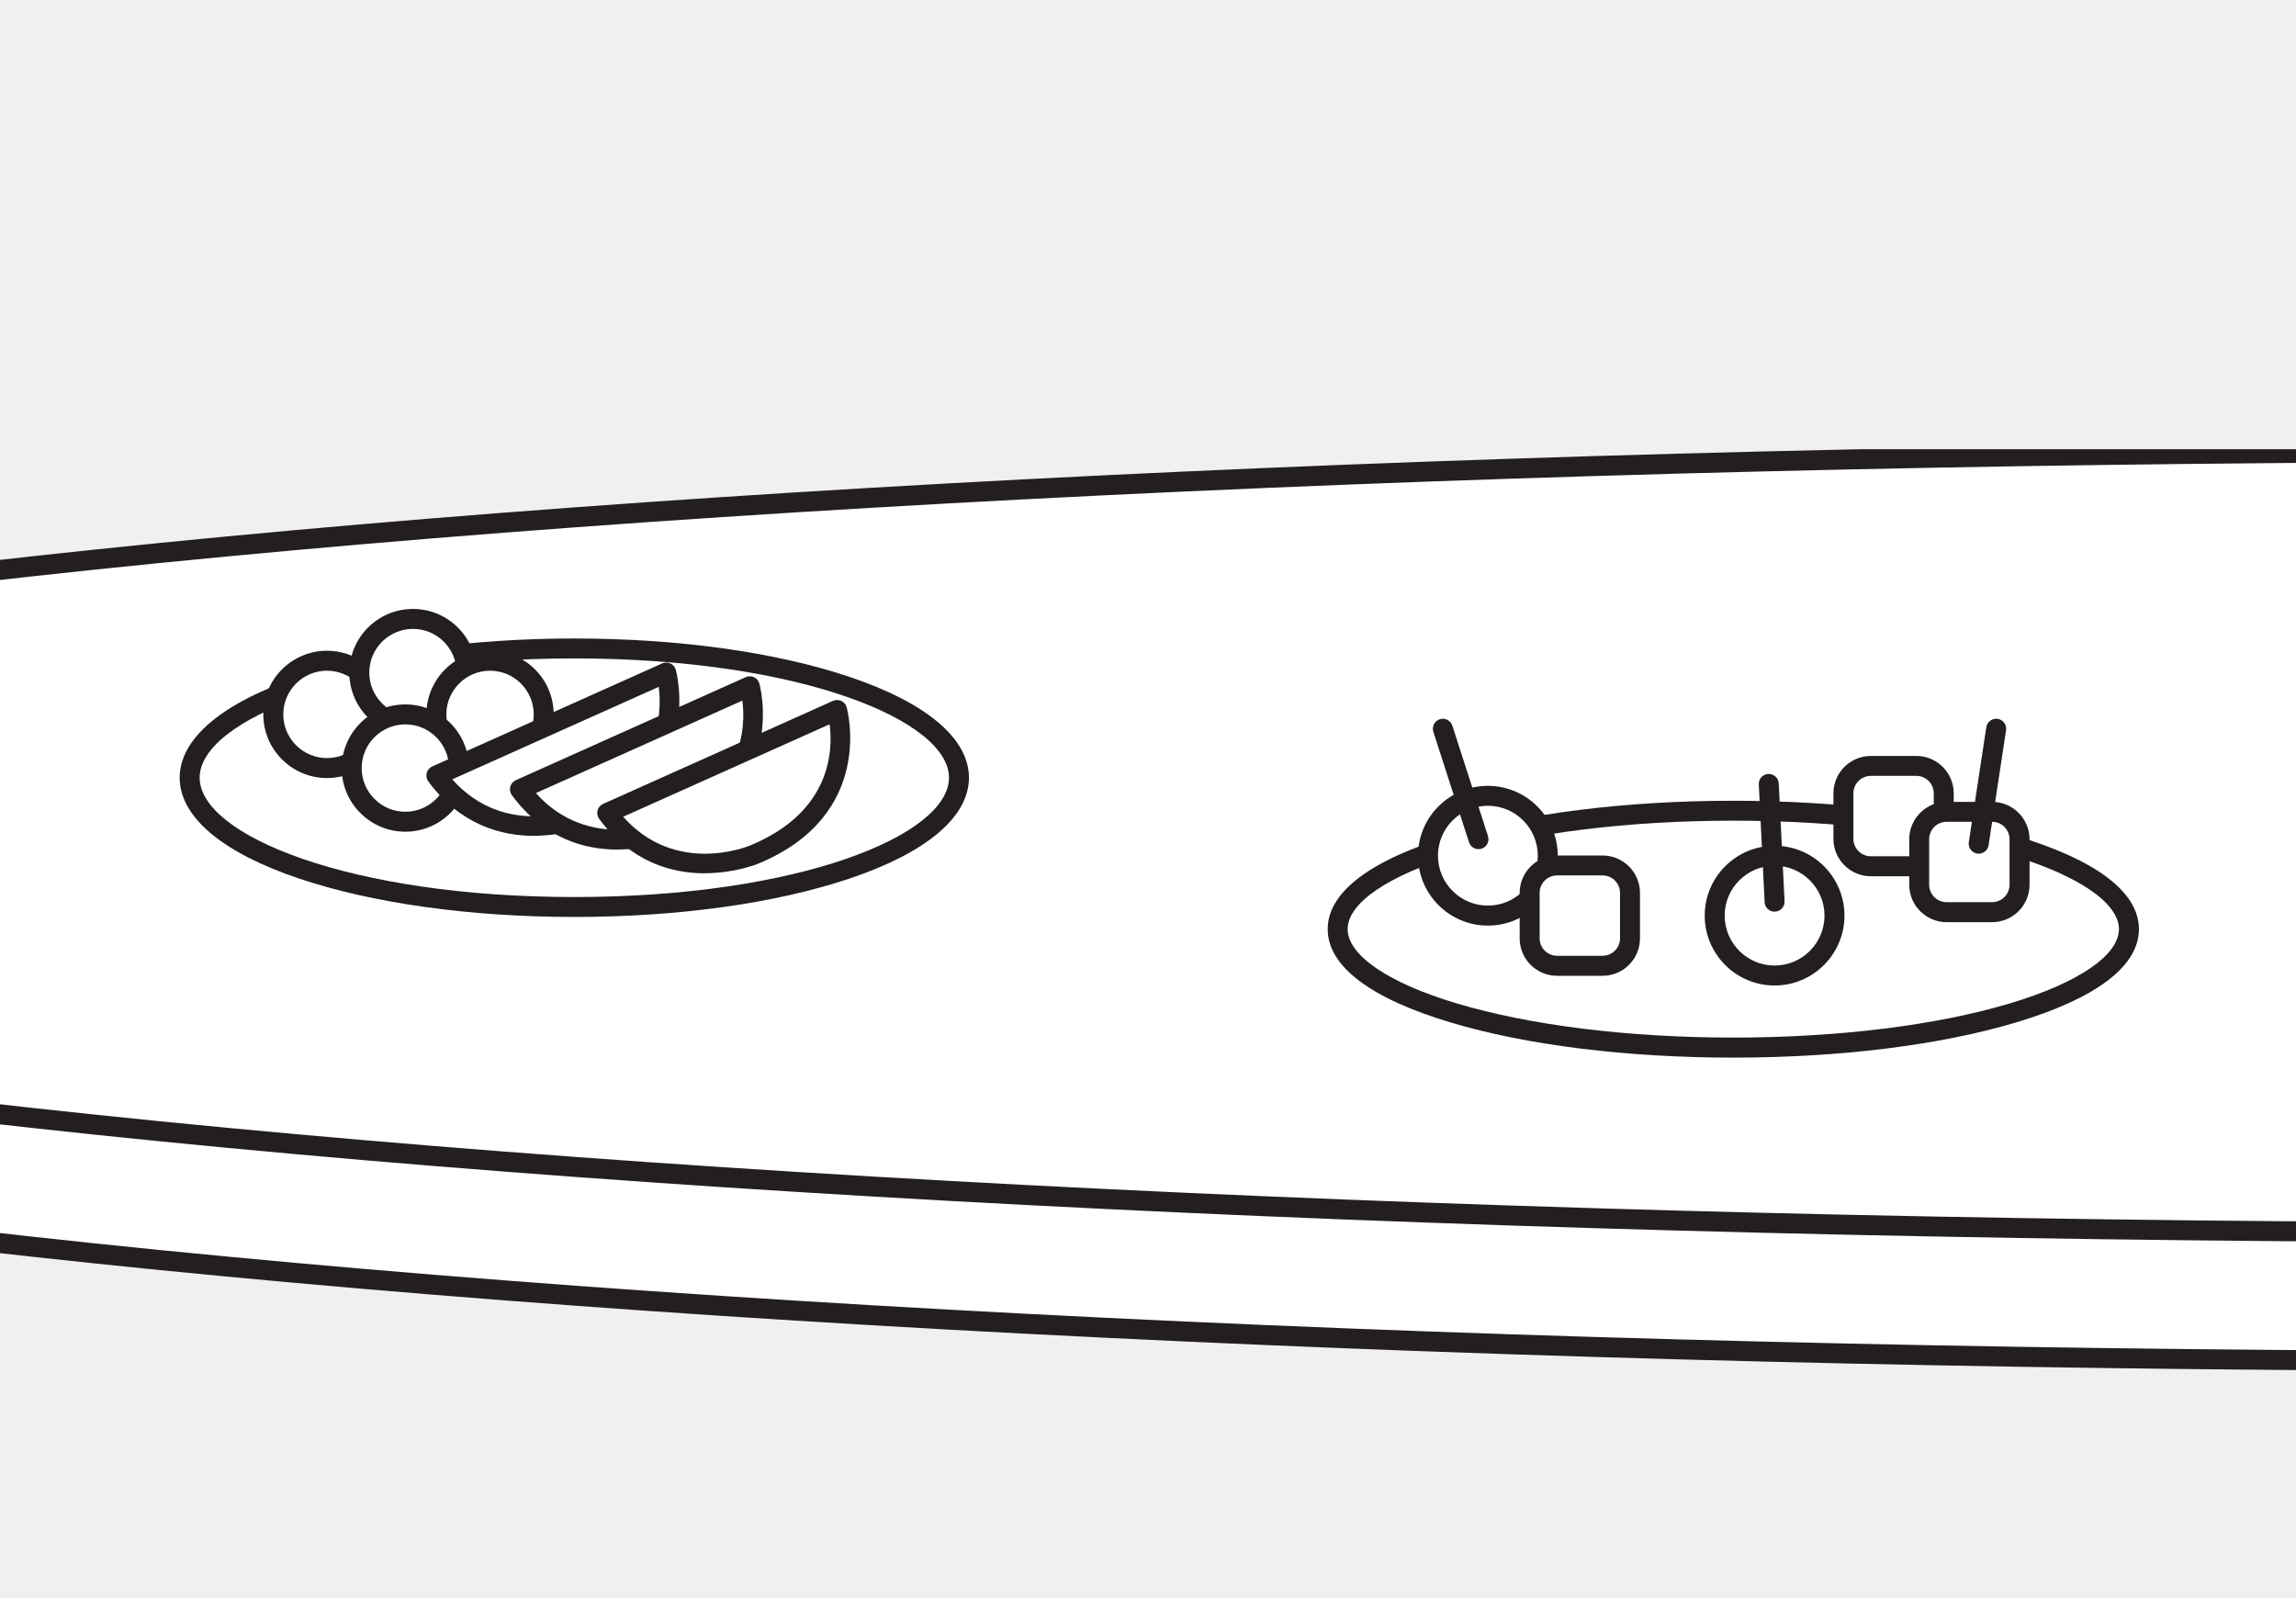
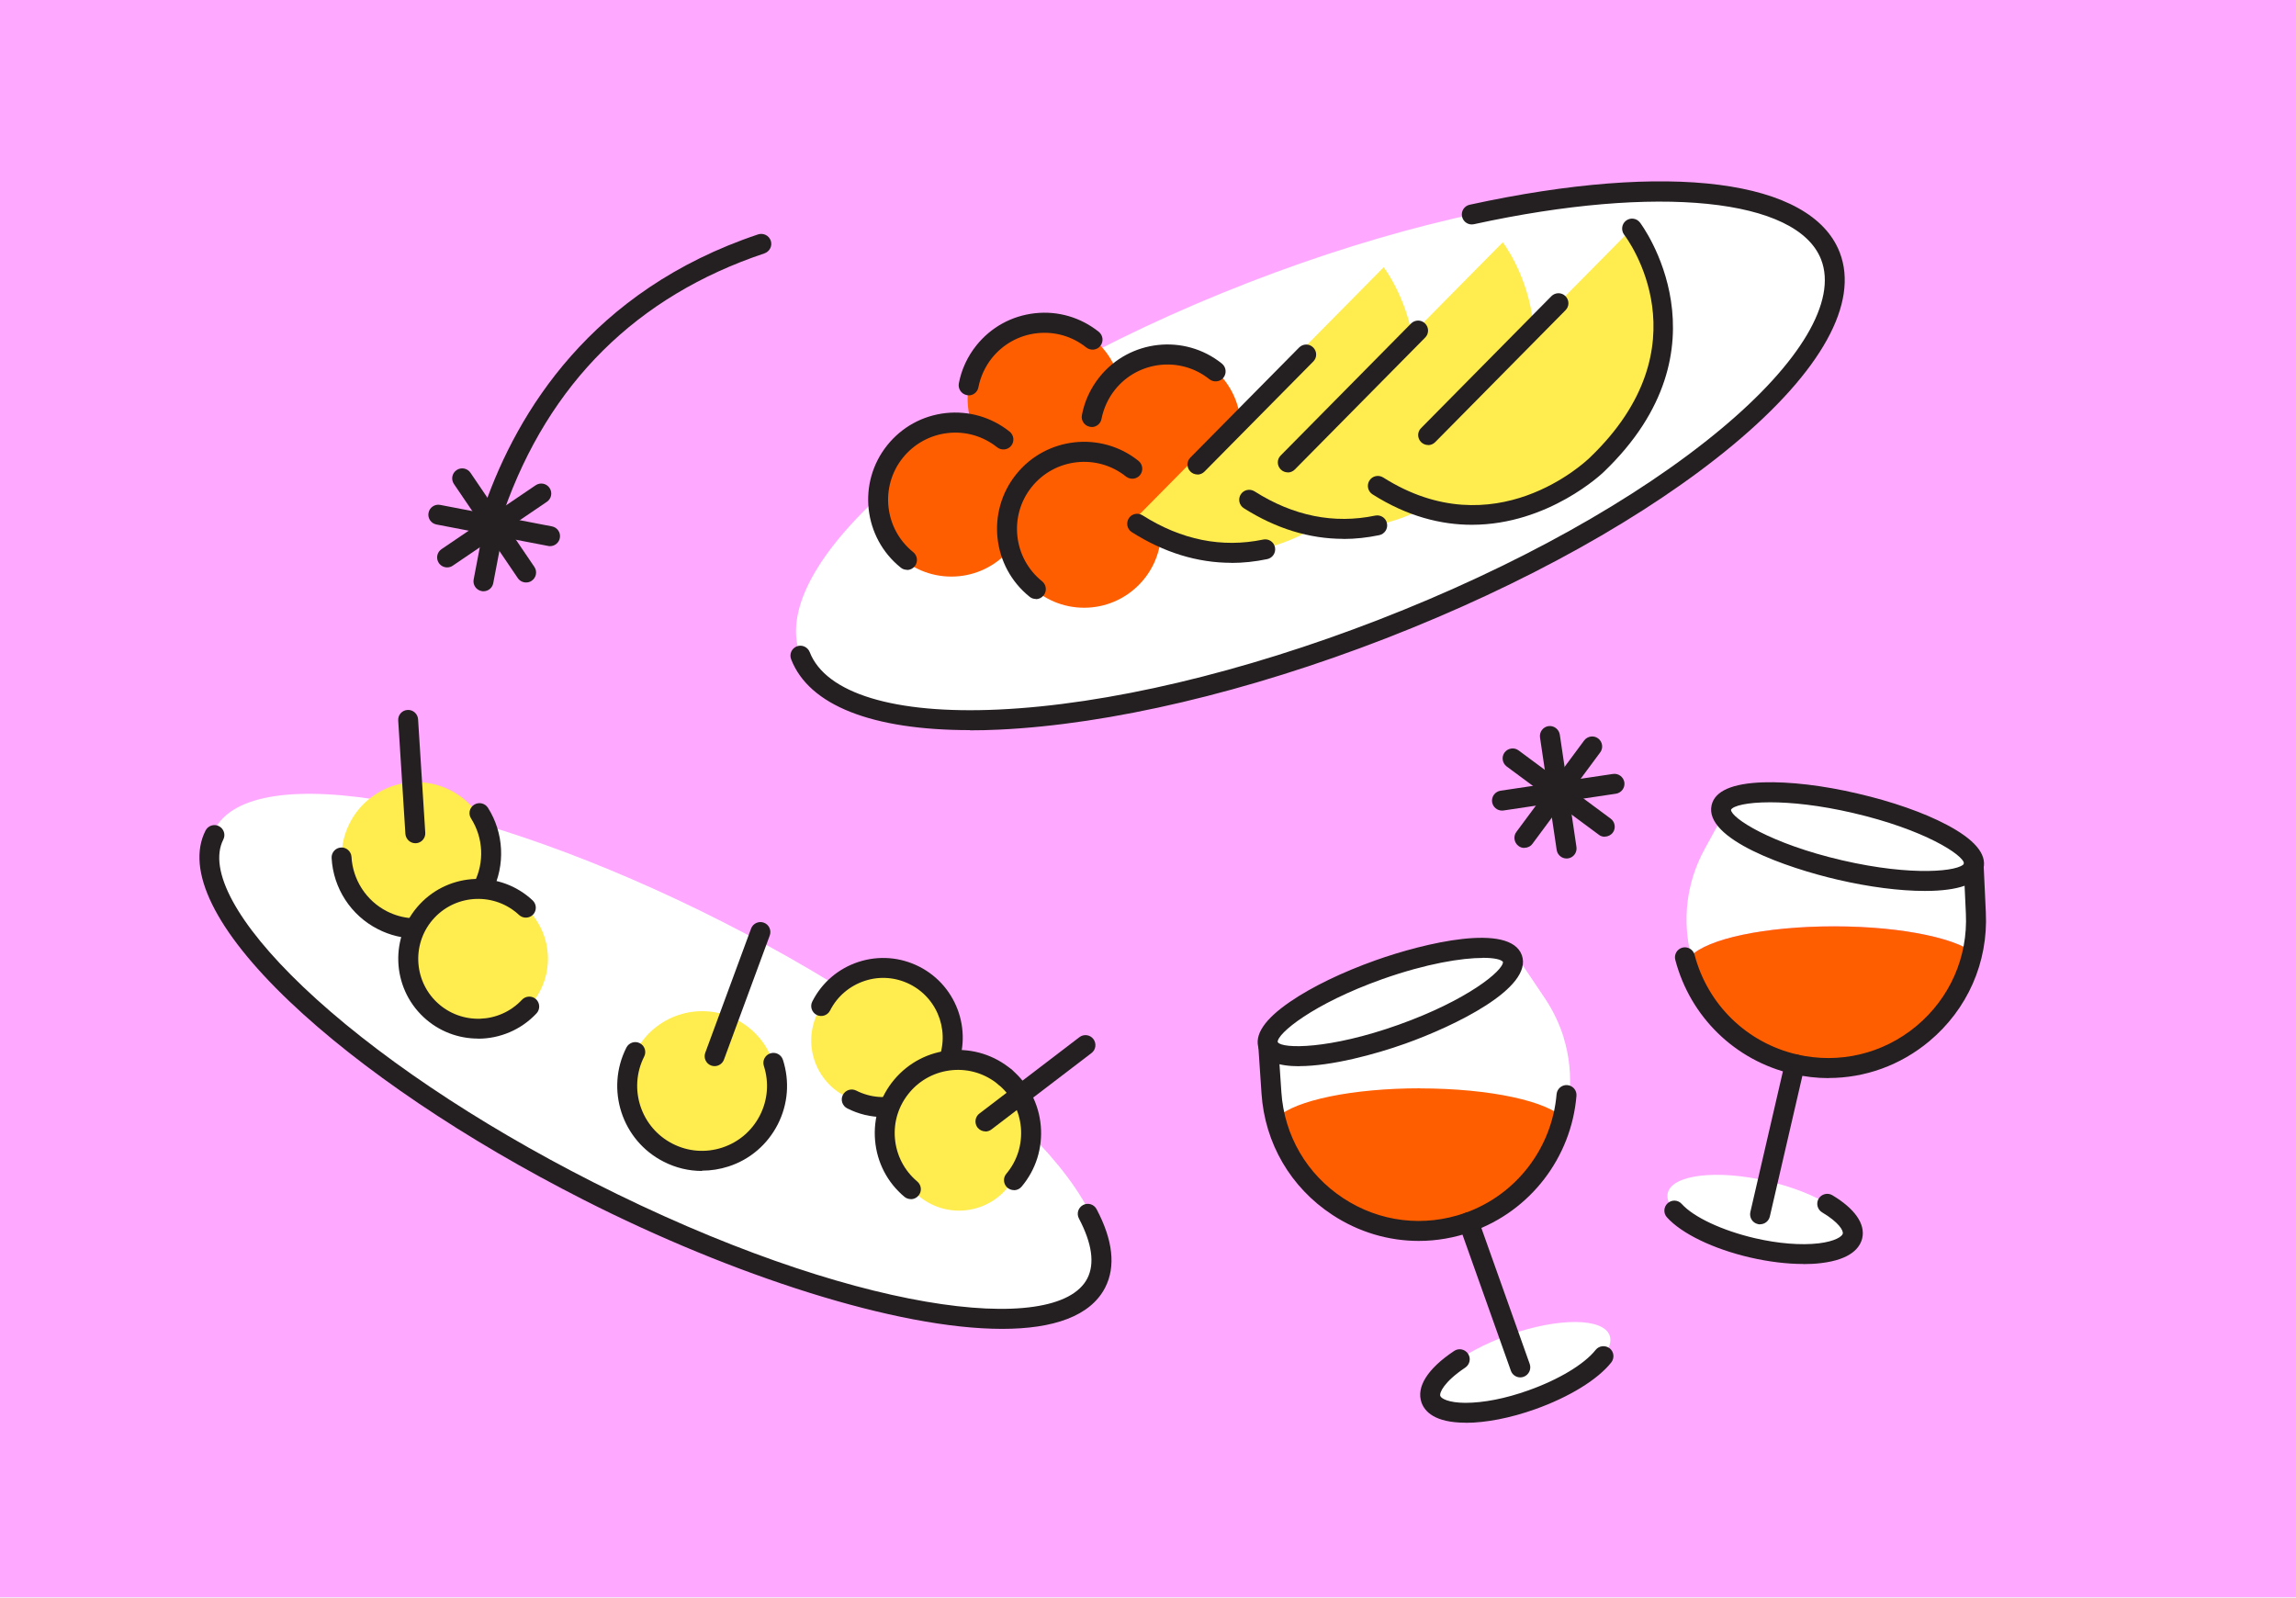
- <svg xmlns="http://www.w3.org/2000/svg" width="230" height="160" viewBox="0 0 230 160" fill="none">
-   <g clip-path="url(#clip0_1954_93899)">
-     <g clip-path="url(#clip1_1954_93899)">
-       <path d="M255 45.432C58.388 45.432 -101 62.928 -101 84.512V97.412C-101 102.848 -90.888 108.024 -72.62 112.728H-72.64L-71.16 213.176H-62.284L-60.844 115.46L-60.908 115.444C-1.54 127.952 117.64 136.492 255 136.492C392.36 136.492 511.54 127.952 570.908 115.444L570.844 115.46L572.284 213.176H581.16L582.64 112.724H582.62C600.888 108.024 611 102.848 611 97.412V84.512C611 62.928 451.612 45.432 255 45.432Z" fill="white" />
-       <path d="M255 124.44C159.872 124.44 70.436 120.372 3.16 112.988C-29.584 109.392 -55.3 105.204 -73.276 100.54C-92.604 95.52 -102 90.228 -102 84.36C-102 78.492 -92.604 73.196 -73.276 68.18C-55.3 63.516 -29.584 59.328 3.16 55.732C70.436 48.344 159.872 44.28 255 44.28C350.128 44.28 439.564 48.348 506.84 55.732C539.58 59.328 565.3 63.516 583.276 68.18C602.604 73.196 612 78.488 612 84.36C612 90.232 602.604 95.524 583.276 100.54C565.3 105.204 539.584 109.392 506.84 112.988C439.564 120.372 350.128 124.44 255 124.44ZM255 46.28C159.944 46.28 70.584 50.344 3.38 57.72C-29.268 61.304 -54.888 65.476 -72.772 70.116C-96.464 76.264 -100 81.68 -100 84.36C-100 87.04 -96.464 92.456 -72.772 98.604C-54.888 103.244 -29.268 107.416 3.38 111C70.584 118.376 159.944 122.44 255 122.44C350.056 122.44 439.416 118.376 506.62 111C539.268 107.416 564.888 103.244 582.772 98.604C606.464 92.456 610 87.04 610 84.36C610 81.68 606.464 76.264 582.772 70.116C564.888 65.476 539.268 61.304 506.62 57.72C439.416 50.34 350.056 46.28 255 46.28Z" fill="#231F20" />
-       <path d="M255 137.34C159.872 137.34 70.436 133.272 3.16 125.888C-29.584 122.292 -55.3 118.104 -73.276 113.44C-92.604 108.424 -102 103.132 -102 97.26C-102 96.708 -101.552 96.26 -101 96.26C-100.448 96.26 -100 96.708 -100 97.26C-100 99.94 -96.464 105.356 -72.772 111.504C-54.888 116.144 -29.268 120.316 3.38 123.9C70.584 131.276 159.944 135.34 255 135.34C350.056 135.34 439.416 131.276 506.62 123.9C539.268 120.316 564.888 116.144 582.772 111.504C606.464 105.356 610 99.94 610 97.26C610 96.708 610.448 96.26 611 96.26C611.552 96.26 612 96.708 612 97.26C612 103.132 602.604 108.424 583.276 113.44C565.3 118.104 539.584 122.292 506.84 125.888C439.564 133.272 350.128 137.34 255 137.34Z" fill="#231F20" />
-       <path d="M57.532 91.856C47.136 91.856 37.344 90.492 29.968 88.012C22.252 85.42 18 81.828 18 77.908C18 73.988 22.248 70.396 29.968 67.804C37.344 65.324 47.136 63.96 57.532 63.96C67.928 63.96 77.72 65.324 85.096 67.804C92.812 70.396 97.064 73.988 97.064 77.908C97.064 81.828 92.816 85.42 85.096 88.012C77.72 90.492 67.928 91.856 57.532 91.856ZM57.532 65.956C35.08 65.956 20 72.136 20 77.908C20 83.68 35.08 89.86 57.532 89.86C79.984 89.86 95.064 83.68 95.064 77.908C95.064 72.136 79.984 65.956 57.532 65.956Z" fill="#231F20" />
-       <path d="M32.753 76.94C35.722 76.94 38.129 74.533 38.129 71.564C38.129 68.595 35.722 66.188 32.753 66.188C29.784 66.188 27.377 68.595 27.377 71.564C27.377 74.533 29.784 76.94 32.753 76.94Z" fill="white" />
-       <path d="M32.753 77.94C29.237 77.94 26.377 75.08 26.377 71.564C26.377 68.048 29.237 65.188 32.753 65.188C36.269 65.188 39.129 68.048 39.129 71.564C39.129 75.08 36.269 77.94 32.753 77.94ZM32.753 67.188C30.341 67.188 28.377 69.152 28.377 71.564C28.377 73.976 30.341 75.94 32.753 75.94C35.165 75.94 37.129 73.976 37.129 71.564C37.129 69.152 35.165 67.188 32.753 67.188Z" fill="#231F20" />
-       <path d="M41.368 72.752C44.337 72.752 46.744 70.345 46.744 67.376C46.744 64.407 44.337 62 41.368 62C38.399 62 35.992 64.407 35.992 67.376C35.992 70.345 38.399 72.752 41.368 72.752Z" fill="white" />
-       <path d="M41.368 73.752C37.852 73.752 34.992 70.892 34.992 67.376C34.992 63.86 37.852 61 41.368 61C44.884 61 47.744 63.86 47.744 67.376C47.744 70.892 44.884 73.752 41.368 73.752ZM41.368 63C38.956 63 36.992 64.964 36.992 67.376C36.992 69.788 38.956 71.752 41.368 71.752C43.78 71.752 45.744 69.788 45.744 67.376C45.744 64.964 43.78 63 41.368 63Z" fill="#231F20" />
-       <path d="M49.089 76.94C52.058 76.94 54.465 74.533 54.465 71.564C54.465 68.595 52.058 66.188 49.089 66.188C46.12 66.188 43.713 68.595 43.713 71.564C43.713 74.533 46.12 76.94 49.089 76.94Z" fill="white" />
-       <path d="M49.089 77.94C45.573 77.94 42.713 75.08 42.713 71.564C42.713 68.048 45.573 65.188 49.089 65.188C52.605 65.188 55.465 68.048 55.465 71.564C55.465 75.08 52.605 77.94 49.089 77.94ZM49.089 67.188C46.677 67.188 44.713 69.152 44.713 71.564C44.713 73.976 46.677 75.94 49.089 75.94C51.501 75.94 53.465 73.976 53.465 71.564C53.465 69.152 51.501 67.188 49.089 67.188Z" fill="#231F20" />
-       <path d="M40.605 82.316C43.574 82.316 45.98 79.909 45.98 76.94C45.98 73.971 43.574 71.564 40.605 71.564C37.635 71.564 35.228 73.971 35.228 76.94C35.228 79.909 37.635 82.316 40.605 82.316Z" fill="white" />
-       <path d="M40.605 83.316C37.089 83.316 34.228 80.456 34.228 76.94C34.228 73.424 37.089 70.564 40.605 70.564C44.12 70.564 46.98 73.424 46.98 76.94C46.98 80.456 44.12 83.316 40.605 83.316ZM40.605 72.564C38.193 72.564 36.228 74.528 36.228 76.94C36.228 79.352 38.193 81.316 40.605 81.316C43.017 81.316 44.98 79.352 44.98 76.94C44.98 74.528 43.017 72.564 40.605 72.564Z" fill="#231F20" />
-       <path d="M43.713 77.688L66.733 67.372C66.733 67.372 69.645 77.212 58.465 81.844C58.465 81.844 49.585 85.652 43.713 77.688Z" fill="white" />
-       <path d="M53.489 83.732C50.249 83.732 46.141 82.664 42.909 78.284C42.729 78.04 42.669 77.728 42.745 77.436C42.821 77.144 43.029 76.9 43.305 76.776L66.325 66.46C66.589 66.34 66.889 66.344 67.153 66.46C67.417 66.58 67.613 66.808 67.693 67.084C67.725 67.192 70.721 77.844 58.849 82.764C58.809 82.78 56.533 83.724 53.489 83.724V83.732ZM45.305 78.072C50.581 84 57.753 81.064 58.069 80.928C66.189 77.564 66.325 71.368 65.989 68.804L45.301 78.072H45.305Z" fill="#231F20" />
-       <path d="M52.084 79.063L75.104 68.747C75.104 68.747 78.016 78.587 66.836 83.219C66.836 83.219 57.956 87.027 52.084 79.063Z" fill="white" />
-       <path d="M61.86 85.108C58.62 85.108 54.512 84.04 51.28 79.66C51.1 79.416 51.04 79.104 51.116 78.812C51.192 78.52 51.4 78.276 51.676 78.152L74.696 67.836C74.96 67.716 75.26 67.72 75.524 67.836C75.788 67.956 75.984 68.184 76.064 68.46C76.096 68.568 79.092 79.22 67.22 84.14C67.18 84.156 64.904 85.1 61.86 85.1V85.108ZM53.68 79.448C58.996 85.396 66.364 82.34 66.444 82.304C74.564 78.94 74.7 72.744 74.368 70.18L53.68 79.448Z" fill="#231F20" />
-       <path d="M60.828 81.44L83.848 71.124C83.848 71.124 86.76 80.964 75.58 85.596C75.58 85.596 66.7 89.404 60.828 81.44Z" fill="white" />
-       <path d="M70.604 87.484C67.368 87.484 63.256 86.416 60.024 82.036C59.844 81.792 59.784 81.48 59.86 81.188C59.936 80.896 60.144 80.652 60.42 80.528L83.44 70.212C83.704 70.092 84.004 70.096 84.268 70.212C84.532 70.332 84.728 70.56 84.808 70.836C84.84 70.944 87.836 81.596 75.964 86.516C75.924 86.532 73.648 87.476 70.604 87.476V87.484ZM62.424 81.82C67.7 87.748 74.872 84.812 75.188 84.676C83.308 81.312 83.444 75.116 83.108 72.552L62.42 81.82H62.424Z" fill="#231F20" />
-       <path d="M173.632 105.947C162.952 105.947 152.896 104.699 145.32 102.427C137.26 100.015 133 96.779 133 93.079C133 89.379 137.26 86.143 145.32 83.731C152.896 81.463 162.952 80.215 173.632 80.215C184.312 80.215 194.368 81.463 201.944 83.731C210.004 86.143 214.264 89.379 214.264 93.079C214.264 96.779 210.004 100.015 201.944 102.427C194.368 104.695 184.312 105.947 173.632 105.947ZM173.632 82.211C163.14 82.211 153.288 83.431 145.896 85.643C139.076 87.687 135 90.463 135 93.075C135 95.687 139.072 98.467 145.896 100.507C153.292 102.723 163.14 103.939 173.632 103.939C184.124 103.939 193.976 102.719 201.368 100.507C208.192 98.463 212.264 95.687 212.264 93.075C212.264 90.463 208.192 87.683 201.368 85.643C193.972 83.427 184.124 82.211 173.632 82.211Z" fill="#231F20" />
-       <path d="M149.047 91.723C152.361 91.723 155.047 89.037 155.047 85.723C155.047 82.409 152.361 79.723 149.047 79.723C145.733 79.723 143.047 82.409 143.047 85.723C143.047 89.037 145.733 91.723 149.047 91.723Z" fill="white" />
-       <path d="M149.047 92.723C145.187 92.723 142.047 89.583 142.047 85.723C142.047 81.863 145.187 78.723 149.047 78.723C152.907 78.723 156.047 81.863 156.047 85.723C156.047 89.583 152.907 92.723 149.047 92.723ZM149.047 80.719C146.291 80.719 144.047 82.963 144.047 85.719C144.047 88.475 146.291 90.719 149.047 90.719C151.803 90.719 154.047 88.475 154.047 85.719C154.047 82.963 151.803 80.719 149.047 80.719Z" fill="#231F20" />
-       <path d="M177.768 97.723C181.081 97.723 183.768 95.037 183.768 91.723C183.768 88.409 181.081 85.723 177.768 85.723C174.454 85.723 171.768 88.409 171.768 91.723C171.768 95.037 174.454 97.723 177.768 97.723Z" fill="white" />
-       <path d="M177.768 98.723C173.908 98.723 170.768 95.583 170.768 91.723C170.768 87.863 173.908 84.723 177.768 84.723C181.628 84.723 184.768 87.863 184.768 91.723C184.768 95.583 181.628 98.723 177.768 98.723ZM177.768 86.723C175.012 86.723 172.768 88.967 172.768 91.723C172.768 94.479 175.012 96.723 177.768 96.723C180.524 96.723 182.768 94.479 182.768 91.723C182.768 88.967 180.524 86.723 177.768 86.723Z" fill="#231F20" />
-       <path d="M160.536 86.695H155.98C154.463 86.695 153.232 87.926 153.232 89.443V93.999C153.232 95.517 154.463 96.747 155.98 96.747H160.536C162.054 96.747 163.284 95.517 163.284 93.999V89.443C163.284 87.926 162.054 86.695 160.536 86.695Z" fill="white" />
-       <path d="M160.536 97.751H155.98C153.912 97.751 152.232 96.071 152.232 94.003V89.447C152.232 87.379 153.912 85.699 155.98 85.699H160.536C162.604 85.699 164.284 87.379 164.284 89.447V94.003C164.284 96.071 162.604 97.751 160.536 97.751ZM155.98 87.695C155.016 87.695 154.232 88.479 154.232 89.443V93.999C154.232 94.963 155.016 95.747 155.98 95.747H160.536C161.5 95.747 162.284 94.963 162.284 93.999V89.443C162.284 88.479 161.5 87.695 160.536 87.695H155.98Z" fill="#231F20" />
-       <path d="M191.966 76.723H187.41C185.892 76.723 184.662 77.954 184.662 79.471V84.027C184.662 85.545 185.892 86.775 187.41 86.775H191.966C193.484 86.775 194.714 85.545 194.714 84.027V79.471C194.714 77.954 193.484 76.723 191.966 76.723Z" fill="white" />
-       <path d="M191.966 87.779H187.41C185.342 87.779 183.662 86.099 183.662 84.031V79.475C183.662 77.407 185.342 75.727 187.41 75.727H191.966C194.034 75.727 195.714 77.407 195.714 79.475V84.031C195.714 86.099 194.034 87.779 191.966 87.779ZM187.41 77.723C186.446 77.723 185.662 78.507 185.662 79.471V84.027C185.662 84.991 186.446 85.775 187.41 85.775H191.966C192.93 85.775 193.714 84.991 193.714 84.027V79.471C193.714 78.507 192.93 77.723 191.966 77.723H187.41Z" fill="#231F20" />
-       <path d="M199.556 81.323H195C193.482 81.323 192.252 82.554 192.252 84.071V88.627C192.252 90.145 193.482 91.375 195 91.375H199.556C201.074 91.375 202.304 90.145 202.304 88.627V84.071C202.304 82.554 201.074 81.323 199.556 81.323Z" fill="white" />
-       <path d="M199.56 92.379H195.004C192.936 92.379 191.256 90.699 191.256 88.631V84.075C191.256 82.007 192.936 80.327 195.004 80.327H199.56C201.628 80.327 203.308 82.007 203.308 84.075V88.631C203.308 90.699 201.628 92.379 199.56 92.379ZM195 82.323C194.036 82.323 193.252 83.107 193.252 84.071V88.627C193.252 89.591 194.036 90.375 195 90.375H199.556C200.52 90.375 201.304 89.591 201.304 88.627V84.071C201.304 83.107 200.52 82.323 199.556 82.323H195Z" fill="#231F20" />
-       <path d="M148.107 85.063C147.683 85.063 147.291 84.795 147.155 84.371L143.583 73.311C143.415 72.787 143.703 72.223 144.227 72.051C144.751 71.883 145.315 72.171 145.487 72.695L149.059 83.755C149.227 84.279 148.939 84.843 148.415 85.015C148.311 85.047 148.211 85.063 148.107 85.063Z" fill="#231F20" />
-       <path d="M198.216 85.523C198.164 85.523 198.116 85.523 198.064 85.511C197.52 85.427 197.144 84.919 197.224 84.371L198.976 72.851C199.06 72.303 199.572 71.931 200.116 72.011C200.66 72.095 201.036 72.603 200.956 73.151L199.204 84.671C199.128 85.167 198.704 85.519 198.216 85.519V85.523Z" fill="#231F20" />
-       <path d="M177.767 91.327C177.239 91.327 176.795 90.911 176.771 90.375L176.187 78.579C176.159 78.027 176.583 77.559 177.135 77.531C177.687 77.507 178.155 77.927 178.183 78.479L178.767 90.275C178.795 90.827 178.371 91.295 177.819 91.323C177.803 91.323 177.787 91.323 177.767 91.323V91.327Z" fill="#231F20" />
-     </g>
+ <svg xmlns="http://www.w3.org/2000/svg" id="Layer_1" data-name="Layer 1" viewBox="0 0 230 160">
+   <defs>
+     <style>
+       .cls-1 {
+         fill: #fff;
+       }
+ 
+       .cls-2 {
+         fill: #ffec4f;
+       }
+ 
+       .cls-3 {
+         fill: #241f20;
+       }
+ 
+       .cls-4 {
+         fill: #ffa8ff;
+       }
+ 
+       .cls-5 {
+         fill: #ff5e00;
+       }
+     </style>
+   </defs>
+   <rect class="cls-4" y="0" width="230" height="160" />
+   <ellipse class="cls-1" cx="65.65" cy="105.55" rx="14.83" ry="49.54" transform="translate(-58.18 116.31) rotate(-63.08)" />
+   <g>
+     <path class="cls-3" d="M55.1,54.71c-.06,0-.13,0-.19-.02l-11.19-2.15c-.54-.1-.9-.63-.79-1.17.1-.54.63-.9,1.17-.79l11.19,2.15c.54.1.9.63.79,1.17-.09.48-.51.81-.98.81Z" />
+     <path class="cls-3" d="M48.43,59.23c-.06,0-.13,0-.19-.02-.54-.1-.9-.63-.79-1.17l1.08-5.66c.1-.54.63-.9,1.17-.79.54.1.9.63.79,1.17l-1.08,5.66c-.09.48-.51.81-.98.81Z" />
+     <path class="cls-3" d="M44.79,56.84c-.32,0-.63-.15-.83-.44-.31-.46-.19-1.08.27-1.39l9.43-6.4c.46-.31,1.08-.19,1.39.27.31.46.19,1.08-.27,1.39l-9.43,6.4c-.17.12-.37.17-.56.17Z" />
+     <path class="cls-3" d="M52.7,58.35c-.32,0-.63-.15-.83-.44l-6.4-9.43c-.31-.46-.19-1.08.27-1.39s1.08-.19,1.39.27l6.4,9.43c.31.46.19,1.08-.27,1.39-.17.12-.37.17-.56.17Z" />
  </g>
-   <defs>
-     <clipPath id="clip0_1954_93899">
-       <rect width="230" height="160" rx="8" fill="white" />
-     </clipPath>
-     <clipPath id="clip1_1954_93899">
-       <rect width="720" height="170" fill="white" transform="translate(-105 45)" />
-     </clipPath>
-   </defs>
+   <path class="cls-3" d="M49.5,51.94c-.11,0-.22-.02-.33-.06-.52-.18-.79-.75-.61-1.27,3.26-9.29,10.66-21.53,27.38-27.13.53-.17,1.09.11,1.27.63.18.52-.11,1.09-.63,1.27-12.8,4.29-21.59,13-26.12,25.89-.14.41-.53.67-.94.67Z" />
+   <g>
+     <ellipse class="cls-1" cx="131.77" cy="45.66" rx="55.34" ry="18.6" transform="translate(-7.59 50.76) rotate(-21.21)" />
+     <path class="cls-3" d="M97.17,73.14c-9.81,0-16.13-2.48-17.92-7.1-.2-.52.06-1.09.57-1.29.51-.2,1.09.06,1.29.57,1.61,4.14,8.49,6.24,18.89,5.76,10.91-.5,24.45-3.7,38.14-9.01,13.68-5.31,25.84-12.08,34.23-19.07,8-6.66,11.67-12.86,10.06-17-2.38-6.13-16.36-7.56-34.78-3.54-.54.12-1.07-.22-1.19-.76-.12-.54.22-1.07.76-1.19,20.03-4.37,34.23-2.54,37.07,4.77,1.96,5.06-1.82,11.9-10.65,19.26-8.55,7.12-20.91,14.01-34.79,19.4-13.88,5.39-27.65,8.63-38.77,9.15-1.01.05-1.98.07-2.93.07Z" />
+     <circle class="cls-5" cx="95.3" cy="50.04" r="7.72" />
+     <circle class="cls-5" cx="104.65" cy="39.95" r="7.72" />
+     <circle class="cls-5" cx="116.57" cy="42.83" r="7.72" />
+     <circle class="cls-5" cx="108.6" cy="53.16" r="7.72" />
+     <path class="cls-3" d="M90.85,57.08c-.22,0-.44-.07-.62-.22-3.75-3.01-4.36-8.51-1.35-12.26,1.46-1.82,3.53-2.96,5.85-3.22,2.32-.25,4.59.41,6.41,1.86.43.35.5.97.16,1.41-.34.43-.97.5-1.41.16-1.4-1.12-3.16-1.63-4.94-1.43-1.78.2-3.38,1.08-4.51,2.48-2.32,2.89-1.85,7.13,1.04,9.45.43.35.5.97.16,1.41-.2.25-.49.38-.78.38Z" />
+     <path class="cls-3" d="M103.76,60c-.22,0-.44-.07-.62-.22-3.75-3.01-4.36-8.51-1.35-12.26,3-3.75,8.51-4.36,12.26-1.35.43.35.5.97.16,1.41-.34.43-.97.5-1.41.16-2.89-2.32-7.13-1.85-9.45,1.04-2.32,2.89-1.85,7.13,1.04,9.45.43.35.5.97.16,1.41-.2.25-.49.38-.78.38Z" />
+     <path class="cls-3" d="M97.04,39.6c-.06,0-.12,0-.19-.02-.54-.1-.9-.63-.8-1.17.26-1.39.87-2.7,1.76-3.81,1.46-1.82,3.53-2.96,5.85-3.22,2.32-.26,4.59.41,6.41,1.86.43.35.5.97.16,1.41-.34.43-.97.5-1.41.16-1.4-1.12-3.16-1.63-4.94-1.43-1.78.2-3.38,1.08-4.51,2.48-.68.85-1.15,1.87-1.36,2.94-.09.48-.51.81-.98.81Z" />
+     <path class="cls-3" d="M109.36,42.77c-.06,0-.12,0-.19-.02-.54-.1-.9-.63-.79-1.17.26-1.39.87-2.7,1.76-3.81,3.01-3.75,8.51-4.36,12.26-1.35.43.35.5.97.16,1.41-.34.43-.97.5-1.41.16-2.89-2.32-7.13-1.85-9.45,1.04-.68.85-1.15,1.87-1.36,2.94-.09.48-.51.81-.98.81Z" />
+     <path class="cls-2" d="M113.15,52.54l25.46-25.77s9.01,11.66-3.55,23.67c0,0-9.91,9.71-21.91,2.1Z" />
+     <path class="cls-2" d="M125.08,50.04l25.46-25.77s9.01,11.66-3.55,23.67c0,0-9.91,9.71-21.91,2.1Z" />
+     <path class="cls-2" d="M138.02,48.67l25.46-25.77s9.01,11.66-3.55,23.67c0,0-9.91,9.71-21.91,2.1Z" />
+     <path class="cls-3" d="M143.06,44.58c-.25,0-.51-.1-.7-.29-.39-.39-.4-1.02,0-1.41l13.05-13.21c.39-.39,1.02-.4,1.41,0,.39.39.4,1.02,0,1.41l-13.05,13.21c-.2.2-.45.3-.71.3Z" />
+     <path class="cls-3" d="M147.43,52.57c-3.03,0-6.41-.81-9.94-3.05-.47-.3-.6-.91-.31-1.38.3-.47.91-.6,1.38-.31,11.17,7.08,20.29-1.6,20.68-1.97,11.74-11.23,3.8-21.9,3.46-22.35-.33-.44-.25-1.07.18-1.4.44-.34,1.06-.26,1.4.18.1.12,9.41,12.52-3.65,25.01-.07.07-5.5,5.27-13.19,5.27Z" />
+     <path class="cls-3" d="M134.58,53.98c-3.41,0-6.76-1.03-9.98-3.07-.47-.3-.6-.91-.31-1.38.3-.47.91-.6,1.38-.31,3.89,2.47,7.96,3.29,12.09,2.43.54-.11,1.07.23,1.18.78.11.54-.24,1.07-.78,1.18-1.2.25-2.4.38-3.59.38Z" />
+     <path class="cls-3" d="M129,47.32c-.25,0-.51-.1-.7-.29-.39-.39-.4-1.02,0-1.41l13.05-13.21c.39-.39,1.02-.4,1.41,0,.39.39.4,1.02,0,1.41l-13.05,13.21c-.2.2-.45.3-.71.3Z" />
+     <path class="cls-3" d="M123.36,56.38c-3.41,0-6.76-1.03-9.98-3.07-.47-.3-.6-.91-.31-1.38s.91-.6,1.38-.31c3.89,2.47,7.96,3.29,12.09,2.43.54-.11,1.07.23,1.18.78.11.54-.24,1.07-.78,1.18-1.2.25-2.4.38-3.59.38Z" />
+     <path class="cls-3" d="M119.95,47.53c-.25,0-.51-.1-.7-.29-.39-.39-.4-1.02,0-1.41l10.89-11.02c.39-.39,1.02-.4,1.41,0,.39.39.4,1.02,0,1.41l-10.89,11.02c-.2.2-.45.3-.71.3Z" />
+   </g>
+   <g>
+     <path class="cls-1" d="M198.13,95.82c.35-1.38.5-2.83.43-4.35l-.22-4.74c.43-1.85-4.89-4.65-11.87-6.27s-12.99-1.43-13.42.42l-2.28,4.16c-1.9,3.46-2.24,7.25-1.37,10.71,1.65-1.7,7.43-2.96,14.34-2.96s12.85,1.29,14.4,3.03Z" />
+     <path class="cls-5" d="M180.42,106.62c8.1,1.87,15.81-3.24,17.72-10.79-1.56-1.73-7.4-3.03-14.4-3.03s-12.69,1.26-14.34,2.96c1.29,5.15,5.29,9.54,11.02,10.86Z" />
+   </g>
+   <g>
+     <path class="cls-1" d="M156.65,103.96c-.42-1.36-1.04-2.68-1.88-3.94l-2.65-3.94c-.59-1.8-6.59-1.45-13.4.78-6.81,2.23-11.86,5.5-11.27,7.3l.2,4.74c.17,3.94,1.84,7.36,4.37,9.87,3.77,3.74,9.47,5.42,15.05,3.59,7.9-2.59,11.86-10.95,9.57-18.4Z" />
+     <path class="cls-5" d="M142.26,109.02c-6.8,0-12.51,1.22-14.25,2.88.25,1,.61,1.96,1.05,2.86.74,1.5,1.71,2.86,2.87,4.02,3.77,3.74,9.47,5.42,15.05,3.59,4.11-1.35,7.14-4.26,8.79-7.79.37-.8.68-1.63.91-2.48-1.5-1.76-7.38-3.07-14.43-3.07Z" />
+   </g>
+   <g>
+     <path class="cls-3" d="M192.82,89.25c-2.5,0-5.57-.39-8.74-1.13-5.06-1.17-13.41-4.06-12.62-7.47.33-1.42,2.08-2.18,5.19-2.28,2.62-.08,5.97.31,9.42,1.12,3.46.8,6.64,1.91,8.96,3.14,2.76,1.46,3.99,2.91,3.67,4.33h0c-.33,1.42-2.08,2.18-5.19,2.28-.22,0-.45.01-.69.01ZM177.31,80.37c-2.31,0-3.7.35-3.91.75.03.83,3.97,3.4,11.13,5.06,7.12,1.65,11.78,1.09,12.22.33-.06-.87-4-3.42-11.12-5.07-3.39-.79-6.23-1.07-8.31-1.07ZM196.75,86.5h0Z" />
+     <path class="cls-3" d="M183.19,108c-1.2,0-2.41-.14-3.62-.42-5.75-1.33-10.25-5.71-11.75-11.43-.14-.53.18-1.08.71-1.22.53-.14,1.08.18,1.22.71,1.31,5,5.24,8.82,10.26,9.99,4.25.98,8.62-.06,11.97-2.85,3.35-2.8,5.16-6.9,4.95-11.27l-.22-4.74c-.03-.55.4-1.02.95-1.05.51-.02,1.02.4,1.05.95l.22,4.74c.24,4.99-1.83,9.69-5.67,12.9-2.89,2.41-6.43,3.68-10.09,3.68Z" />
+   </g>
+   <ellipse class="cls-1" cx="152.29" cy="136.98" rx="9.5" ry="3.43" transform="translate(-37.08 58.91) rotate(-19.57)" />
+   <g>
+     <path class="cls-3" d="M130.15,106.81c-2.03,0-3.59-.47-4.05-1.75-.49-1.37.57-2.96,3.15-4.72,2.16-1.48,5.2-2.95,8.54-4.14,4.89-1.74,13.48-3.8,14.66-.51h0c1.17,3.29-6.8,7.12-11.69,8.86-3,1.07-7.39,2.25-10.61,2.25ZM148.54,95.96c-2.08,0-5.62.55-10.08,2.13-6.92,2.46-10.55,5.46-10.47,6.31.47.68,5.18.73,12.1-1.74,6.88-2.45,10.51-5.43,10.47-6.3-.18-.25-.89-.41-2.02-.41ZM150.57,96.38h0,0Z" />
+     <path class="cls-3" d="M146.83,142.52h-.06c-3.03-.01-4.05-1.11-4.37-2.02-.55-1.56.61-3.4,3.27-5.17.46-.31,1.08-.18,1.39.28.31.46.18,1.08-.28,1.39-2.14,1.43-2.61,2.53-2.5,2.84.1.27.84.68,2.5.69,1.84,0,4.04-.43,6.33-1.25,3.02-1.07,5.6-2.62,6.73-4.05.34-.43.97-.5,1.41-.16.43.34.5.97.16,1.41-1.37,1.73-4.23,3.48-7.63,4.69-2.47.88-4.94,1.36-6.95,1.36Z" />
+     <path class="cls-3" d="M152.29,137.98c-.41,0-.8-.26-.94-.67l-5.17-14.54c-.18-.52.09-1.09.61-1.28.52-.18,1.09.09,1.28.61l5.17,14.54c.18.52-.09,1.09-.61,1.28-.11.04-.22.06-.33.06Z" />
+     <path class="cls-3" d="M142.13,124.31c-3.03,0-6.03-.88-8.66-2.61-4.18-2.74-6.77-7.18-7.1-12.17l-.32-4.74c-.04-.55.38-1.03.93-1.06.55-.04,1.03.38,1.06.93l.32,4.74c.29,4.36,2.55,8.23,6.2,10.63,3.65,2.4,8.1,2.93,12.22,1.47,5.1-1.81,8.69-6.48,9.15-11.89.05-.55.54-.96,1.08-.91.55.05.96.53.91,1.08-.52,6.19-4.63,11.53-10.47,13.6-1.75.62-3.54.93-5.33.93Z" />
+   </g>
+   <ellipse class="cls-1" cx="176.32" cy="121.65" rx="3.43" ry="9.5" transform="translate(18.05 266.01) rotate(-76.97)" />
+   <path class="cls-3" d="M180.65,126.62c-1.63,0-3.47-.22-5.33-.65-3.68-.85-6.87-2.39-8.34-4.03-.37-.41-.33-1.04.08-1.41.41-.37,1.04-.34,1.41.08,1.19,1.32,4.05,2.66,7.3,3.42,2.36.55,4.64.73,6.43.52,1.64-.2,2.34-.69,2.4-.97.07-.32-.42-1.15-2.07-2.13-.47-.28-.63-.9-.35-1.37.28-.47.9-.63,1.37-.35,2.26,1.35,3.32,2.88,3,4.3-.22.94-1.11,2.14-4.11,2.5-.56.07-1.16.1-1.78.1Z" />
+   <path class="cls-3" d="M176.32,122.65c-.08,0-.15,0-.23-.03-.54-.12-.87-.66-.75-1.2l3.48-15.04c.12-.54.66-.87,1.2-.75.54.12.87.66.75,1.2l-3.48,15.04c-.11.46-.52.77-.97.77Z" />
+   <g>
+     <path class="cls-3" d="M100.39,133.12c-10.54,0-27-5.35-41.91-12.92-11.88-6.03-22.36-13.1-29.5-19.9-7.42-7.07-10.4-13.14-8.39-17.1.25-.49.85-.69,1.34-.44.49.25.69.85.44,1.34-1.55,3.06,1.36,8.43,7.99,14.75,7.01,6.67,17.32,13.62,29.03,19.56,25.89,13.14,46.52,15.59,49.54,9.64.75-1.48.46-3.5-.85-5.99-.26-.49-.07-1.09.42-1.35.49-.26,1.09-.07,1.35.42,1.64,3.1,1.93,5.74.87,7.83-1.47,2.89-5.2,4.16-10.33,4.16Z" />
+     <circle class="cls-2" cx="41.72" cy="85.85" r="7.5" />
+     <path class="cls-2" d="M77.15,105.66c.92,2.01.95,4.41-.13,6.53-1.88,3.69-6.39,5.17-10.08,3.29s-5.17-6.39-3.29-10.08c1.88-3.69,6.39-5.17,10.08-3.29,1.57.8,2.74,2.07,3.42,3.55" />
+     <rect class="cls-2" x="81.51" y="96.96" width="13.93" height="13.93" rx="6.28" ry="6.28" transform="translate(56.63 -28.79) rotate(26.92)" />
+     <path class="cls-3" d="M41.61,84.47c-.52,0-.96-.41-1-.94l-.72-11.35c-.04-.55.38-1.03.93-1.06.54-.04,1.03.38,1.06.94l.72,11.35c.04.55-.38,1.03-.93,1.06-.02,0-.04,0-.06,0Z" />
+     <path class="cls-3" d="M71.59,106.8c-.12,0-.23-.02-.35-.06-.52-.19-.78-.77-.59-1.28l4.59-12.44c.19-.52.77-.78,1.28-.59.52.19.78.77.59,1.28l-4.59,12.44c-.15.4-.53.65-.94.65Z" />
+     <path class="cls-3" d="M41.7,94.01c-1.32,0-2.63-.31-3.84-.93-2.7-1.37-4.48-4.1-4.64-7.13-.03-.55.39-1.02.94-1.05.53-.04,1.02.39,1.05.94.13,2.31,1.49,4.4,3.55,5.45,1.55.79,3.31.92,4.96.38,1.65-.54,2.99-1.69,3.78-3.24,1.04-2.04.92-4.5-.31-6.44-.3-.47-.16-1.08.31-1.38.46-.29,1.08-.16,1.38.31,1.6,2.52,1.76,5.75.41,8.41-1.03,2.02-2.78,3.53-4.94,4.23-.87.28-1.76.42-2.65.42Z" />
+     <rect class="cls-2" x="40.89" y="89.04" width="14.01" height="14.01" rx="7" ry="7" transform="translate(48.66 -11.28) rotate(26.92)" />
+     <path class="cls-3" d="M47.89,104.04c-1.96,0-3.92-.71-5.46-2.15-3.22-3.01-3.4-8.09-.38-11.31,3.01-3.22,8.09-3.4,11.31-.38.4.38.42,1.01.05,1.41-.38.4-1.01.42-1.41.05-2.42-2.26-6.23-2.13-8.49.29-2.26,2.42-2.13,6.23.29,8.49,2.42,2.26,6.23,2.13,8.49-.29.38-.4,1.01-.42,1.41-.05.4.38.42,1.01.05,1.41-1.57,1.68-3.71,2.54-5.85,2.54Z" />
+     <path class="cls-3" d="M70.32,117.3c-1.32,0-2.63-.31-3.84-.93-4.18-2.12-5.85-7.25-3.73-11.43.25-.49.85-.69,1.34-.44.49.25.69.85.44,1.34-1.62,3.2-.34,7.12,2.86,8.74,1.55.79,3.31.92,4.96.38s2.99-1.69,3.78-3.24c.78-1.54.92-3.29.39-4.94-.17-.53.12-1.09.65-1.26.53-.17,1.09.12,1.26.65.69,2.15.51,4.44-.51,6.45-1.03,2.02-2.78,3.53-4.94,4.23-.87.28-1.76.42-2.65.42Z" />
+     <path class="cls-3" d="M88.47,111.9c-1.24,0-2.46-.29-3.6-.87-.49-.25-.69-.85-.44-1.34.25-.49.85-.69,1.34-.44,1.42.72,3.04.85,4.55.35,1.51-.49,2.75-1.55,3.47-2.97,1.49-2.93.31-6.53-2.62-8.02-1.42-.72-3.04-.85-4.55-.35s-2.75,1.55-3.47,2.97c-.25.49-.85.69-1.34.44-.49-.25-.69-.85-.44-1.34.96-1.9,2.61-3.31,4.63-3.97,2.02-.66,4.18-.49,6.08.47,3.92,1.99,5.49,6.79,3.5,10.71-.96,1.9-2.61,3.31-4.63,3.97-.81.27-1.65.4-2.48.4Z" />
+     <rect class="cls-2" x="88.63" y="106.18" width="14.66" height="14.66" rx="6.28" ry="6.28" transform="translate(95.45 -35.12) rotate(40.02)" />
+     <path class="cls-3" d="M98.72,113.34c-.3,0-.6-.14-.8-.39-.33-.44-.25-1.07.19-1.4l10.02-7.65c.44-.34,1.07-.25,1.4.19.33.44.25,1.07-.19,1.4l-10.02,7.65c-.18.14-.4.21-.61.21Z" />
+     <path class="cls-3" d="M91.24,120.12c-.23,0-.46-.08-.64-.23-1.71-1.43-2.75-3.44-2.94-5.66-.19-2.22.49-4.38,1.92-6.08s3.44-2.75,5.66-2.94c2.21-.19,4.38.49,6.08,1.92.42.36.48.99.12,1.41-.35.42-.99.48-1.41.12-1.3-1.09-2.95-1.61-4.62-1.46-1.68.15-3.21.94-4.3,2.24s-1.61,2.94-1.46,4.62c.15,1.68.94,3.21,2.24,4.3.42.36.48.99.12,1.41-.2.24-.48.36-.77.36Z" />
+     <path class="cls-3" d="M101.57,119.22c-.23,0-.45-.08-.64-.23-.42-.36-.48-.99-.12-1.41,1.09-1.29,1.6-2.94,1.46-4.62-.15-1.68-.94-3.21-2.24-4.3-.42-.36-.48-.99-.12-1.41.35-.42.98-.48,1.41-.12,1.7,1.43,2.75,3.44,2.94,5.66.19,2.22-.49,4.38-1.92,6.08-.2.24-.48.36-.77.36Z" />
+   </g>
+   <g>
+     <path class="cls-3" d="M152.7,84.94c-.21,0-.42-.06-.59-.2-.44-.33-.54-.96-.21-1.4l6.79-9.16c.33-.44.96-.54,1.4-.21.44.33.54.96.21,1.4l-6.79,9.16c-.2.27-.5.4-.8.4Z" />
+     <path class="cls-3" d="M160.75,83.82c-.21,0-.42-.06-.59-.2l-9.23-6.84c-.44-.33-.54-.96-.21-1.4.33-.44.96-.54,1.4-.21l9.23,6.84c.44.33.54.96.21,1.4-.2.26-.5.4-.8.4Z" />
+     <path class="cls-3" d="M156.93,86c-.49,0-.91-.36-.99-.85l-1.67-11.27c-.08-.55.3-1.06.84-1.14.54-.08,1.05.3,1.14.84l1.67,11.27c.08.55-.3,1.06-.84,1.14-.05,0-.1.01-.15.01Z" />
+     <path class="cls-3" d="M150.46,81.2c-.49,0-.91-.36-.99-.85-.08-.55.3-1.05.84-1.14l11.27-1.68c.55-.08,1.05.3,1.14.84.08.55-.3,1.05-.84,1.14l-11.27,1.68s-.1.01-.15.01Z" />
+   </g>
</svg>
